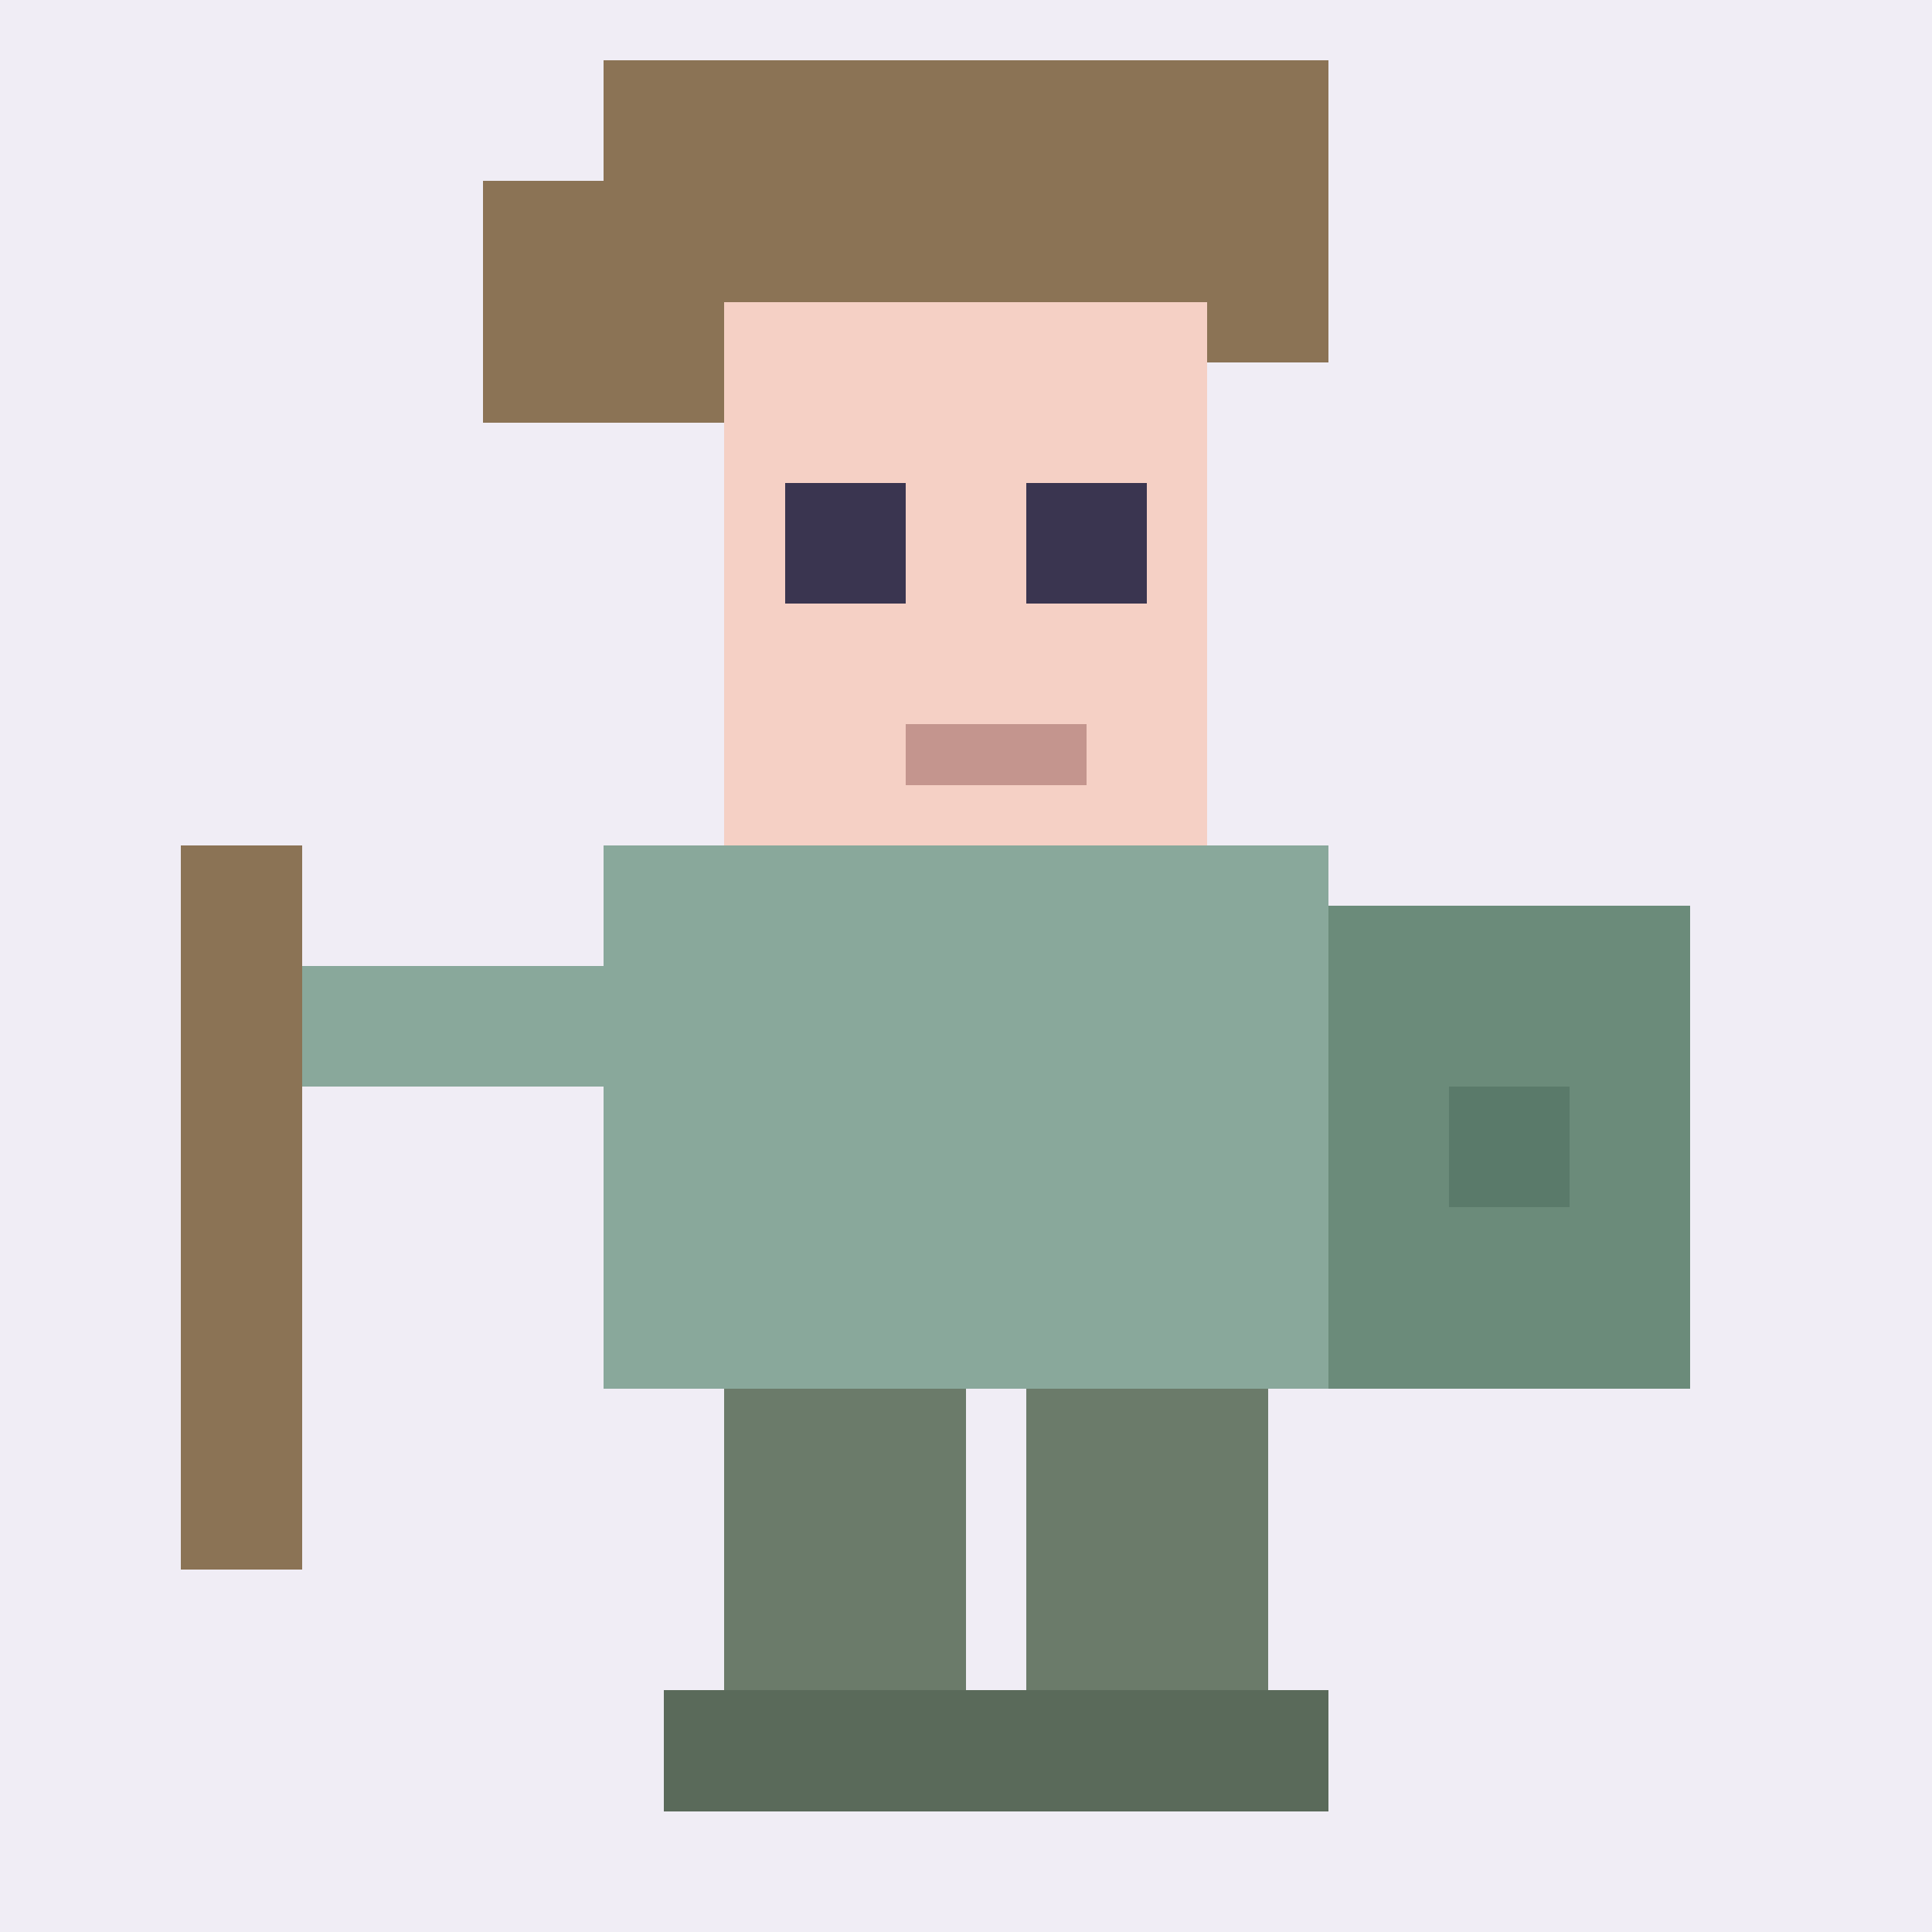
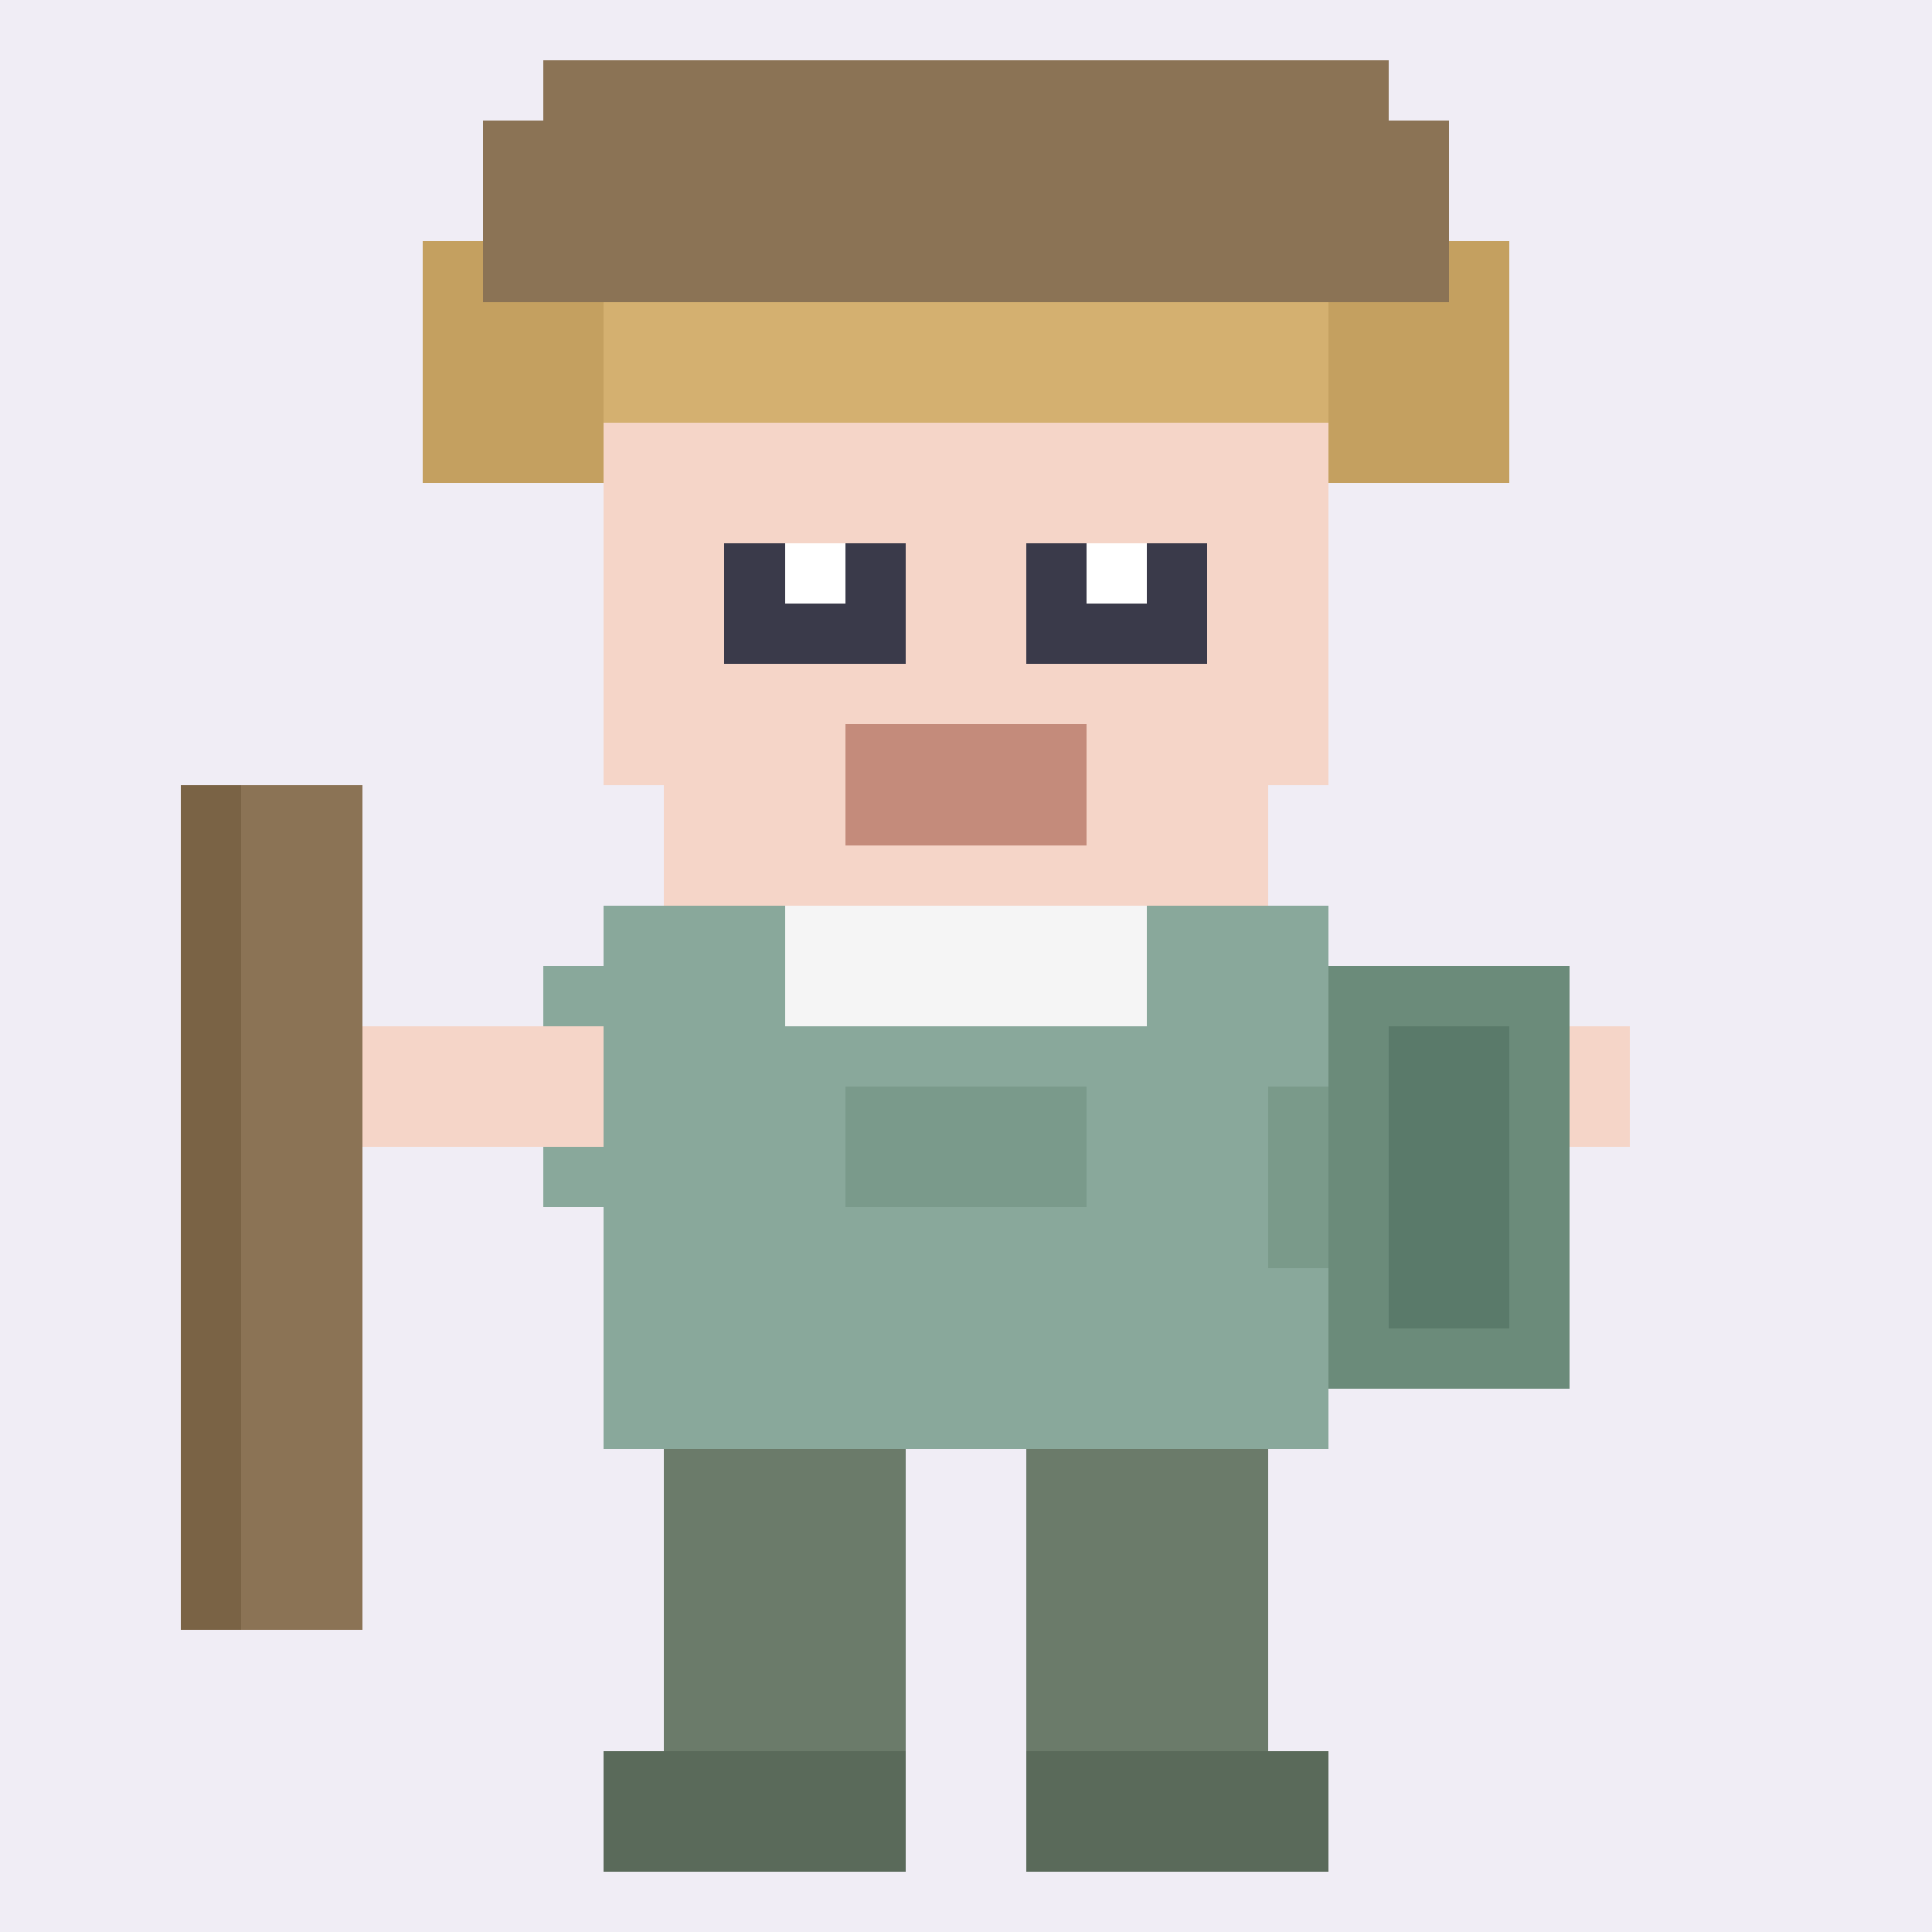
<svg xmlns="http://www.w3.org/2000/svg" viewBox="0 0 32 32" shape-rendering="crispEdges">
  <rect width="32" height="32" fill="#F0EDF5" />
-   <rect x="10" y="1" width="12" height="5" fill="#8B7355" />
-   <rect x="8" y="3" width="4" height="4" fill="#8B7355" />
-   <rect x="12" y="5" width="8" height="9" fill="#F5D0C5" />
-   <rect x="13" y="8" width="2" height="2" fill="#3A3550" />
-   <rect x="17" y="8" width="2" height="2" fill="#3A3550" />
-   <rect x="15" y="12" width="3" height="1" fill="#C4958E" />
-   <rect x="10" y="14" width="12" height="9" fill="#89A89B" />
-   <rect x="22" y="15" width="6" height="8" fill="#6B8B7A" />
-   <rect x="24" y="18" width="2" height="2" fill="#5A7A6A" />
-   <rect x="5" y="16" width="5" height="2" fill="#89A89B" />
-   <rect x="3" y="14" width="2" height="12" fill="#8B7355" />
-   <rect x="12" y="23" width="4" height="5" fill="#6B7B6A" />
-   <rect x="17" y="23" width="4" height="5" fill="#6B7B6A" />
-   <rect x="11" y="28" width="6" height="2" fill="#5A6A5A" />
-   <rect x="16" y="28" width="6" height="2" fill="#5A6A5A" />
+   <rect x="9" y="3" width="14" height="5" fill="#C4A060" />
+   <rect x="7" y="4" width="3" height="4" fill="#C4A060" />
+   <rect x="22" y="4" width="3" height="4" fill="#C4A060" />
+   <rect x="11" y="5" width="10" height="10" fill="#F5D5C8" />
+   <rect x="10" y="7" width="1" height="6" fill="#F5D5C8" />
+   <rect x="21" y="7" width="1" height="6" fill="#F5D5C8" />
+   <rect x="10" y="4" width="12" height="3" fill="#D4B070" />
+   <rect x="9" y="1" width="14" height="4" fill="#8B7355" />
+   <rect x="8" y="2" width="2" height="3" fill="#8B7355" />
+   <rect x="22" y="2" width="2" height="3" fill="#8B7355" />
+   <rect x="12" y="9" width="3" height="2" fill="#3A3A4A" />
+   <rect x="17" y="9" width="3" height="2" fill="#3A3A4A" />
+   <rect x="13" y="9" width="1" height="1" fill="#FFF" />
+   <rect x="18" y="9" width="1" height="1" fill="#FFF" />
+   <rect x="14" y="12" width="4" height="2" fill="#C48B7B" />
+   <rect x="10" y="15" width="12" height="9" fill="#89A89B" />
+   <rect x="9" y="16" width="1" height="4" fill="#89A89B" />
+   <rect x="22" y="16" width="1" height="4" fill="#89A89B" />
+   <rect x="14" y="18" width="4" height="2" fill="#7A9A8B" />
+   <rect x="13" y="15" width="6" height="2" fill="#F5F5F5" />
+   <rect x="5" y="17" width="5" height="2" fill="#F5D5C8" />
+   <rect x="22" y="17" width="5" height="2" fill="#F5D5C8" />
+   <rect x="4" y="13" width="2" height="14" fill="#8B7355" />
+   <rect x="3" y="13" width="1" height="14" fill="#7A6345" />
+   <rect x="22" y="16" width="4" height="7" fill="#6B8B7A" />
+   <rect x="23" y="17" width="2" height="5" fill="#5A7A6A" />
+   <rect x="21" y="18" width="1" height="3" fill="#7A9A8A" />
+   <rect x="11" y="24" width="4" height="5" fill="#6B7B6A" />
+   <rect x="17" y="24" width="4" height="5" fill="#6B7B6A" />
+   <rect x="10" y="29" width="5" height="2" fill="#5A6A5A" />
+   <rect x="17" y="29" width="5" height="2" fill="#5A6A5A" />
</svg>
